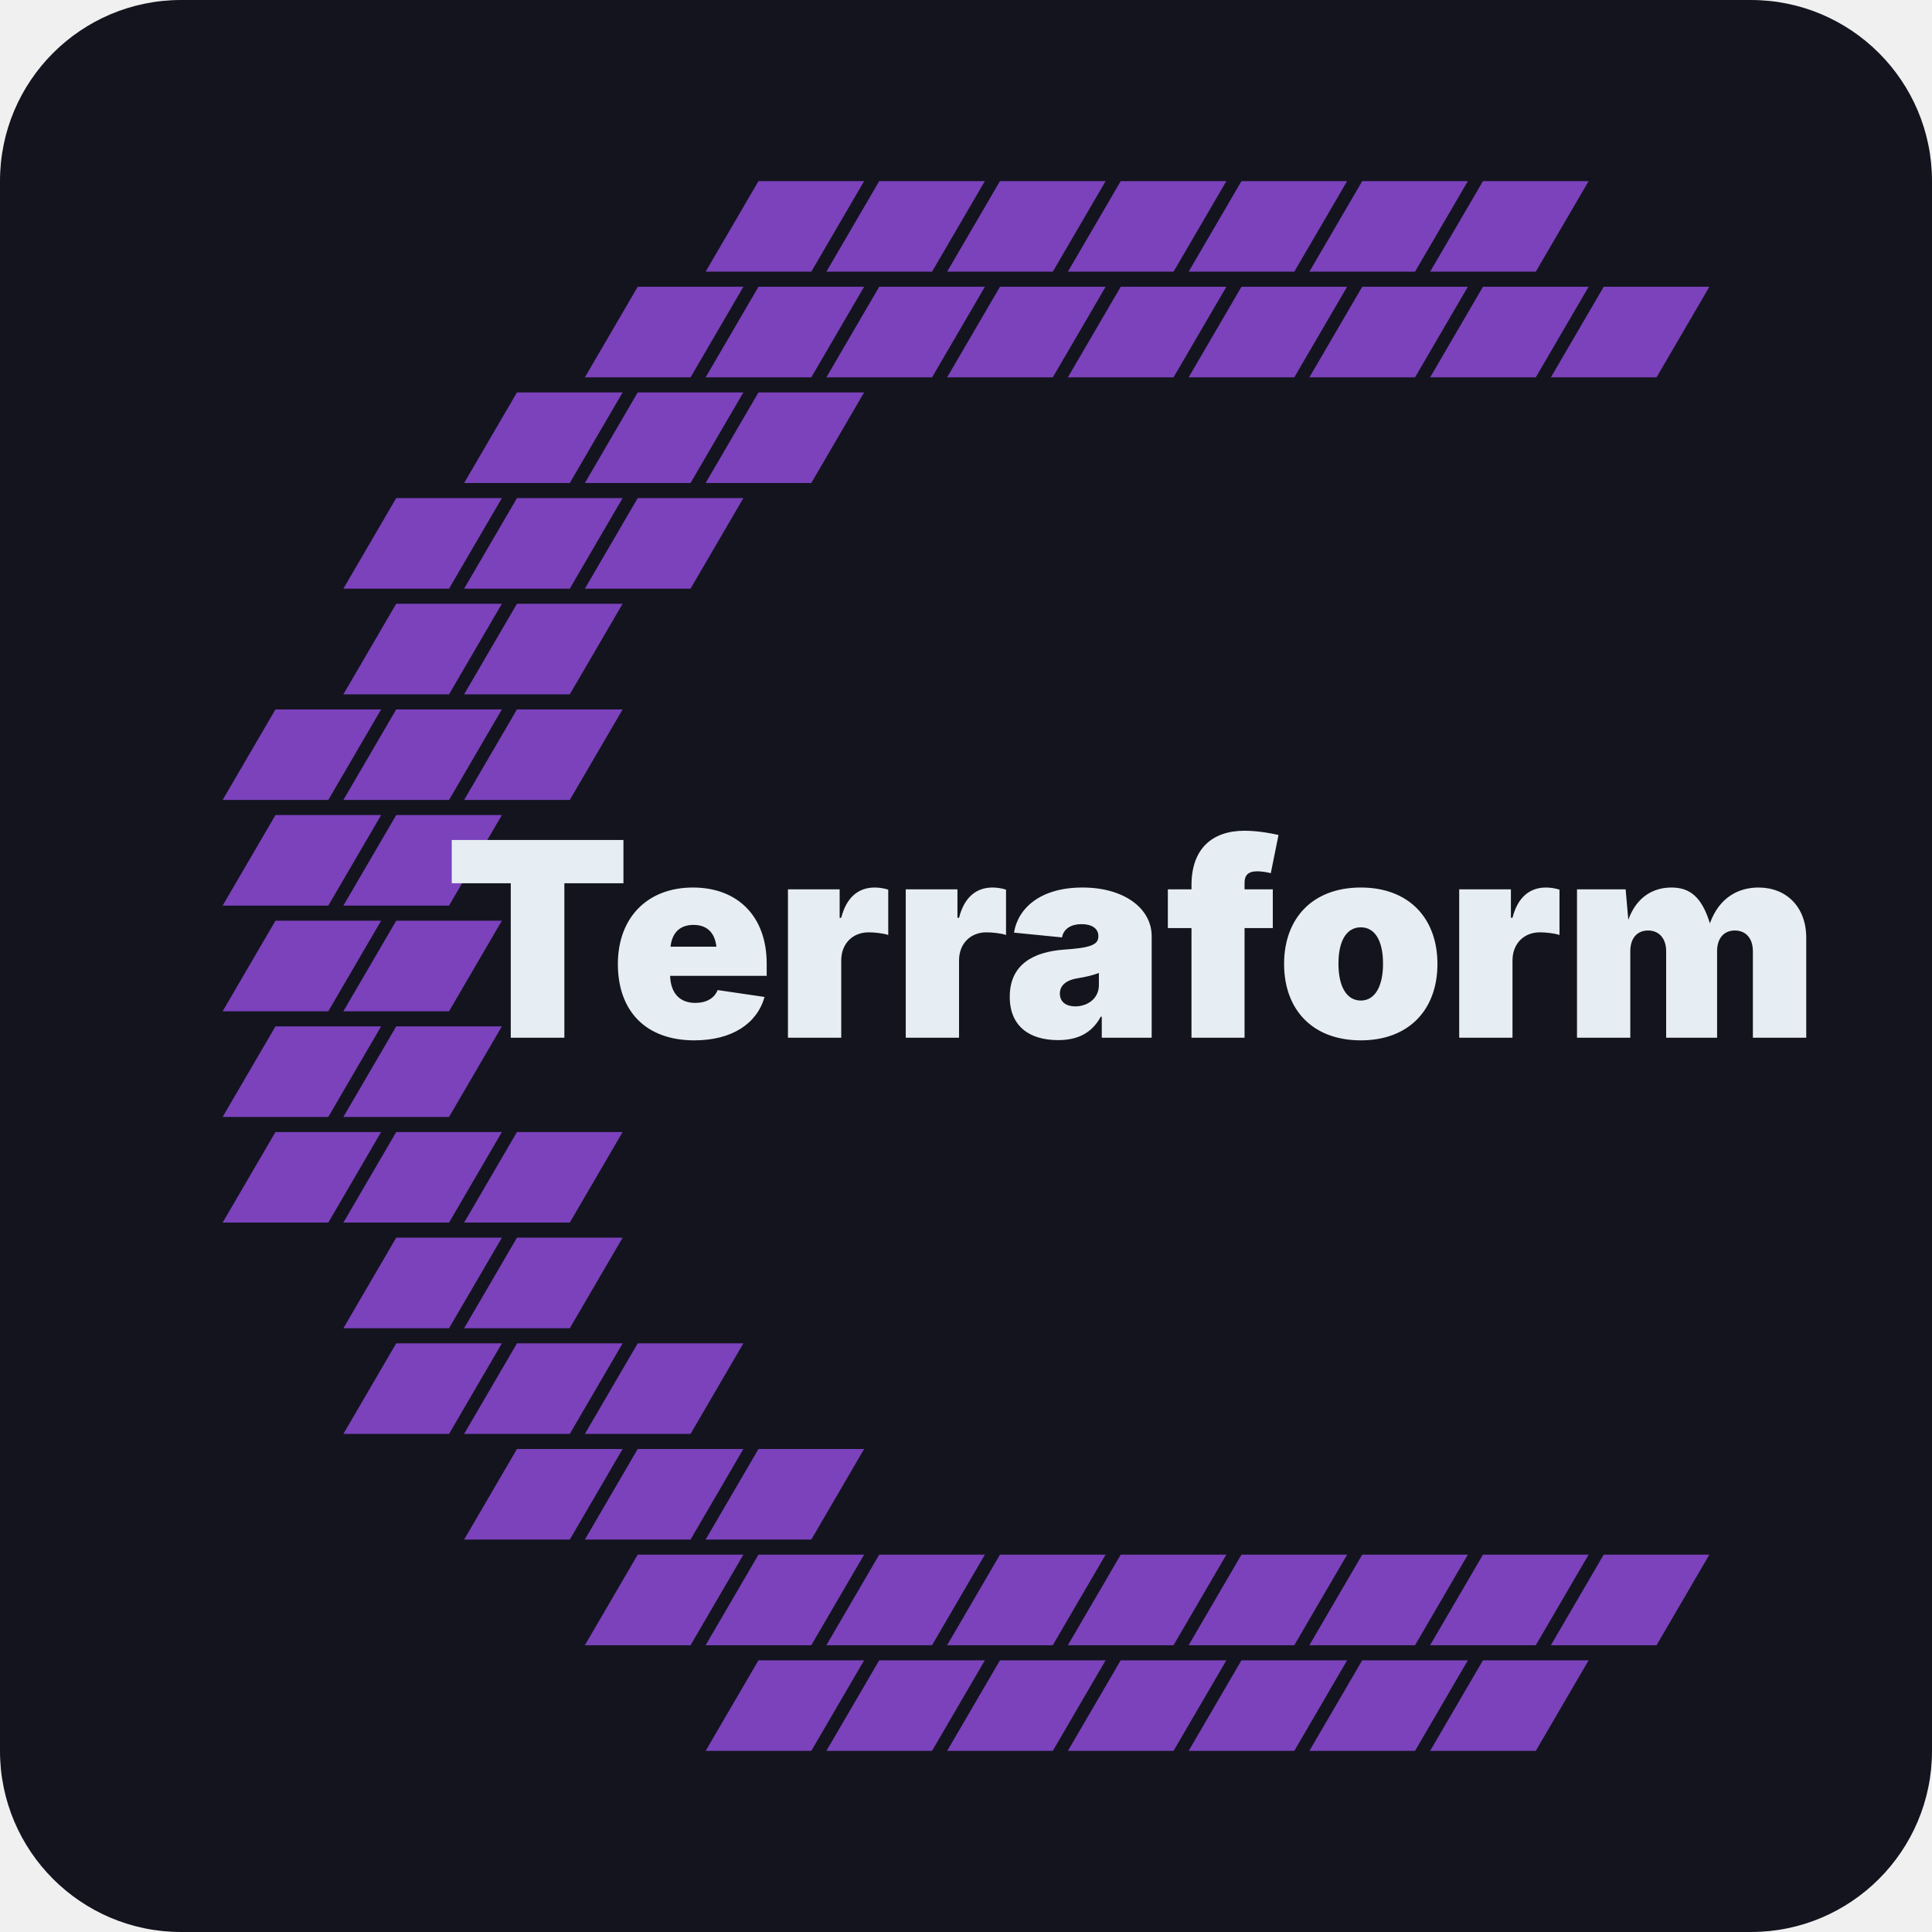
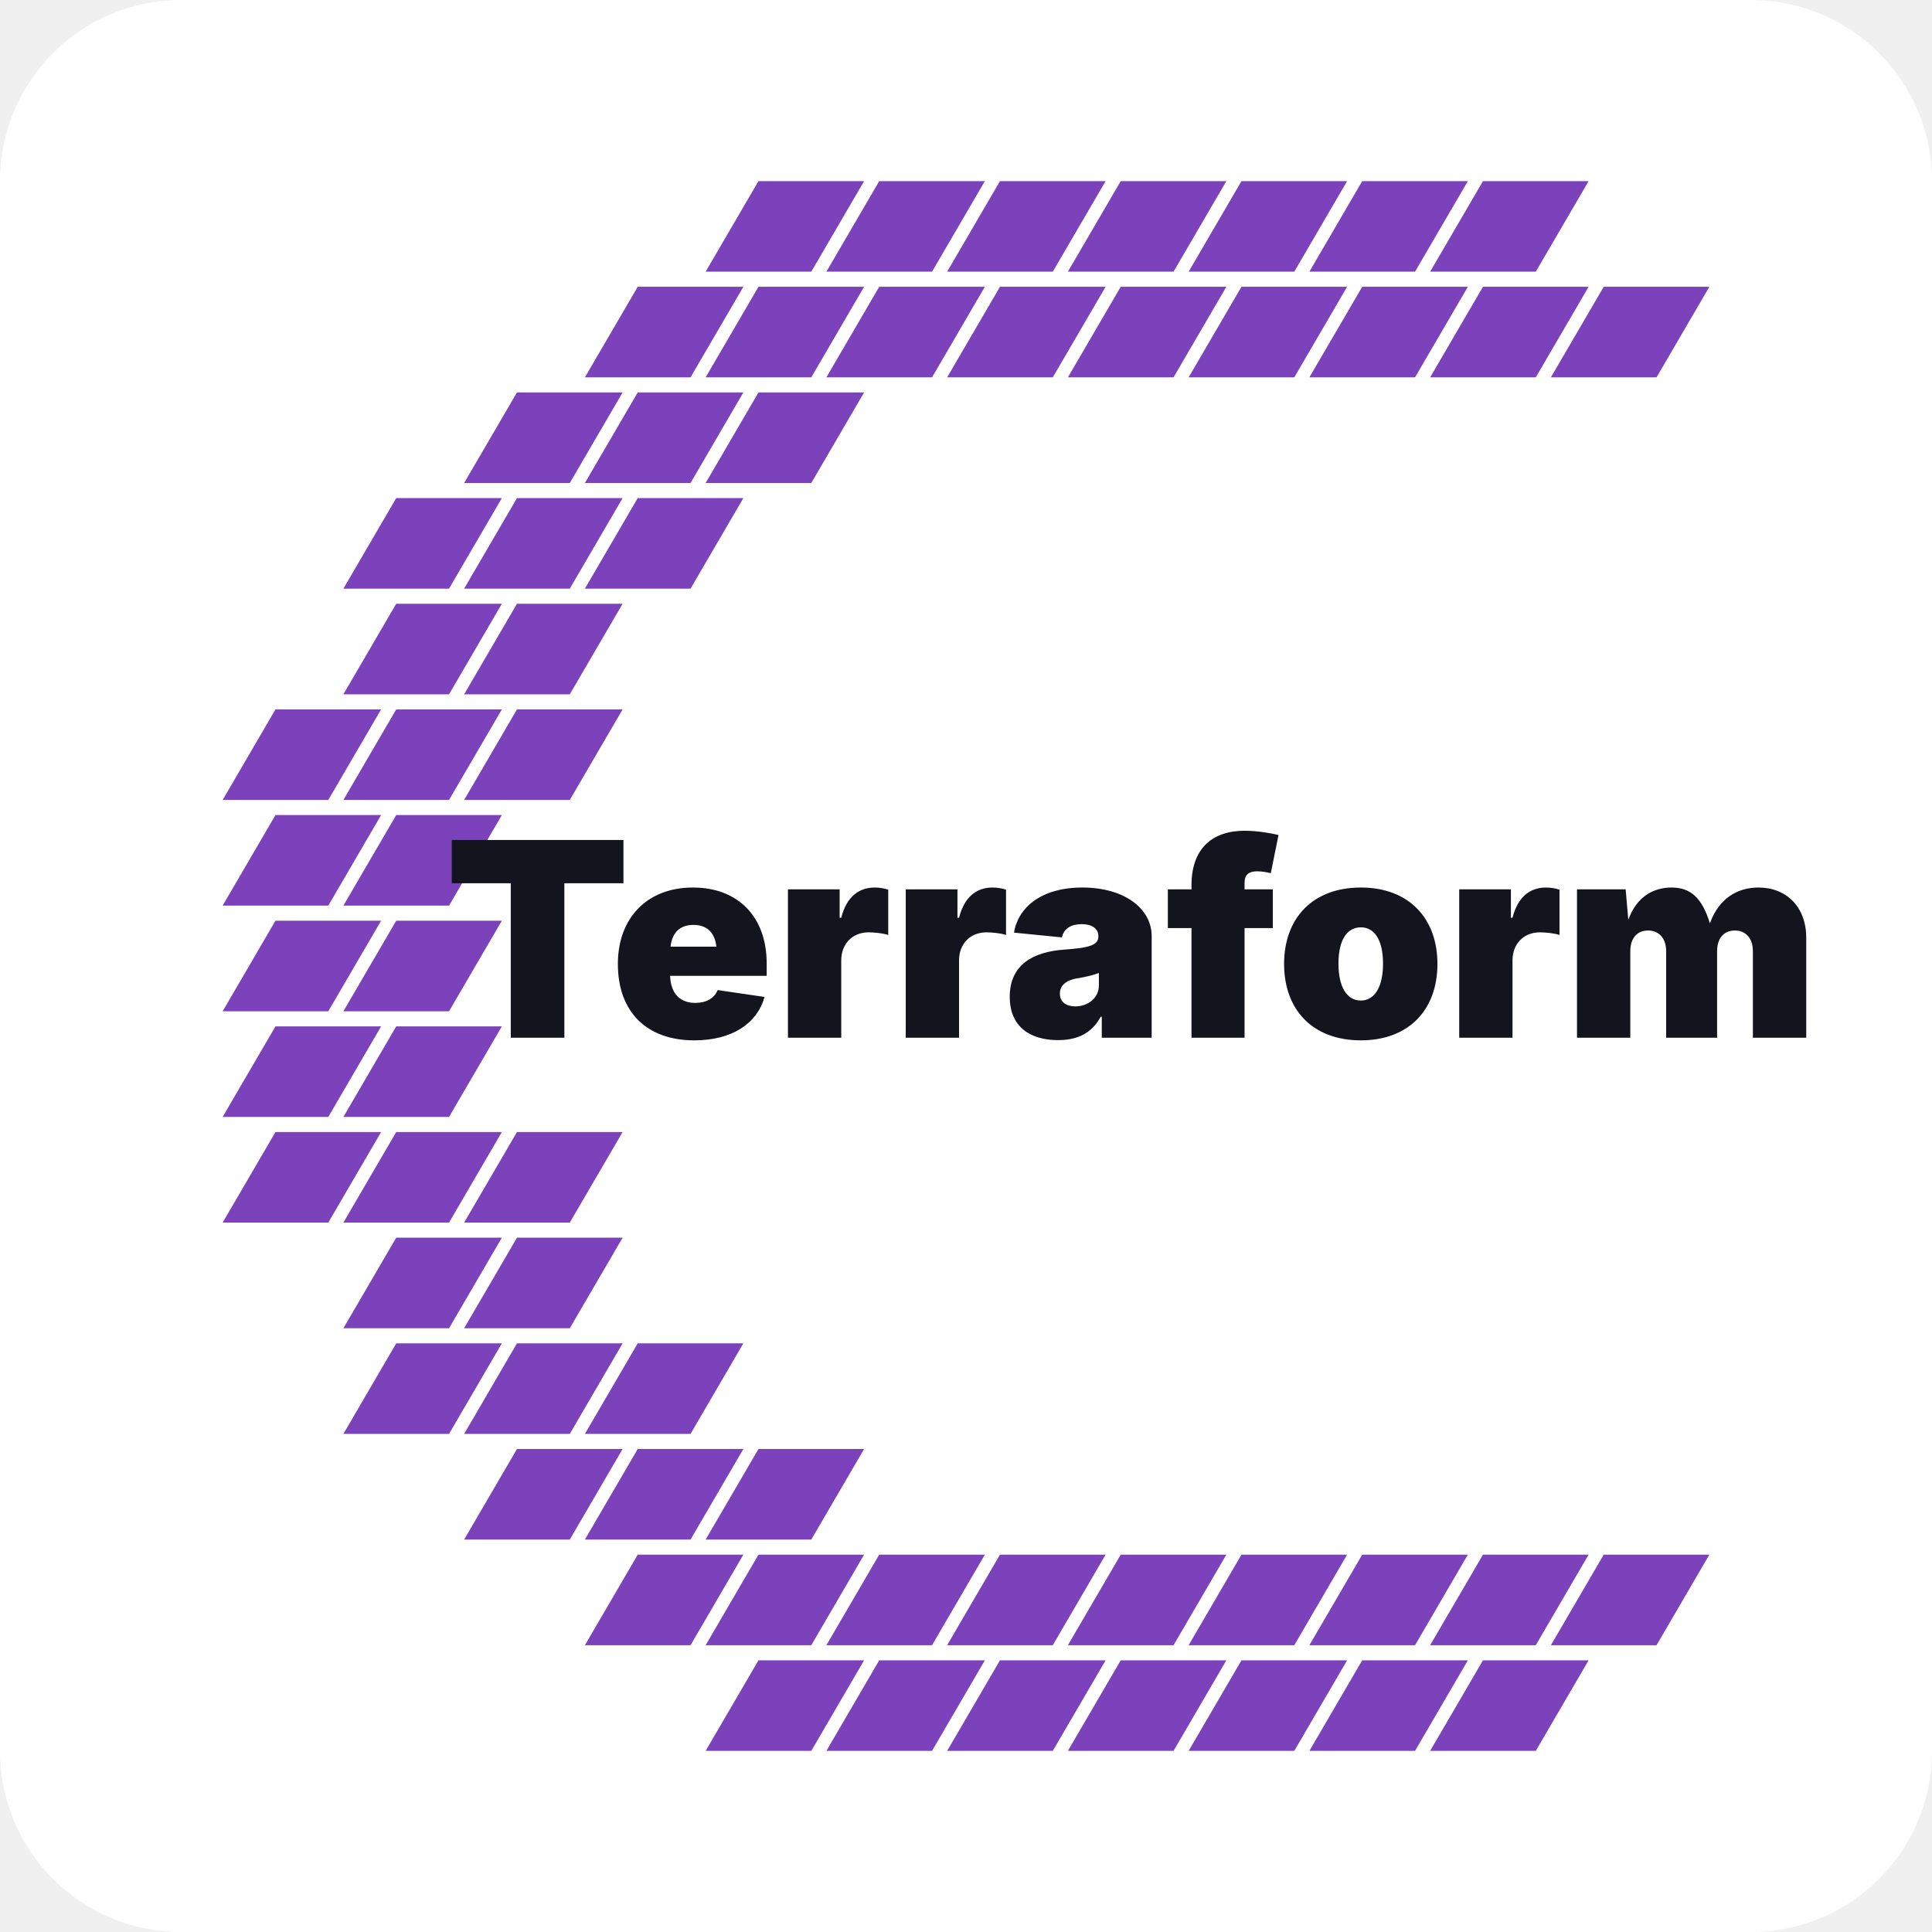
<svg xmlns="http://www.w3.org/2000/svg" viewBox="0 0 512 512">
-   <rect width="512" height="512" rx="48" fill="#14141F" />
+   <rect width="512" height="512" rx="48" fill="#FFFFFF" />
  <polygon points="187,72 215,72 229,48 201,48" fill="#7B42BC" />
  <polygon points="219,72 247,72 261,48 233,48" fill="#7B42BC" />
  <polygon points="251,72 279,72 293,48 265,48" fill="#7B42BC" />
  <polygon points="283,72 311,72 325,48 297,48" fill="#7B42BC" />
  <polygon points="315,72 343,72 357,48 329,48" fill="#7B42BC" />
  <polygon points="347,72 375,72 389,48 361,48" fill="#7B42BC" />
  <polygon points="379,72 407,72 421,48 393,48" fill="#7B42BC" />
  <polygon points="155,100 183,100 197,76 169,76" fill="#7B42BC" />
  <polygon points="187,100 215,100 229,76 201,76" fill="#7B42BC" />
  <polygon points="219,100 247,100 261,76 233,76" fill="#7B42BC" />
  <polygon points="251,100 279,100 293,76 265,76" fill="#7B42BC" />
  <polygon points="283,100 311,100 325,76 297,76" fill="#7B42BC" />
  <polygon points="315,100 343,100 357,76 329,76" fill="#7B42BC" />
  <polygon points="347,100 375,100 389,76 361,76" fill="#7B42BC" />
  <polygon points="379,100 407,100 421,76 393,76" fill="#7B42BC" />
  <polygon points="411,100 439,100 453,76 425,76" fill="#7B42BC" />
  <polygon points="123,128 151,128 165,104 137,104" fill="#7B42BC" />
  <polygon points="155,128 183,128 197,104 169,104" fill="#7B42BC" />
  <polygon points="187,128 215,128 229,104 201,104" fill="#7B42BC" />
  <polygon points="91,156 119,156 133,132 105,132" fill="#7B42BC" />
  <polygon points="123,156 151,156 165,132 137,132" fill="#7B42BC" />
  <polygon points="155,156 183,156 197,132 169,132" fill="#7B42BC" />
  <polygon points="91,184 119,184 133,160 105,160" fill="#7B42BC" />
  <polygon points="123,184 151,184 165,160 137,160" fill="#7B42BC" />
  <polygon points="59,212 87,212 101,188 73,188" fill="#7B42BC" />
  <polygon points="91,212 119,212 133,188 105,188" fill="#7B42BC" />
  <polygon points="123,212 151,212 165,188 137,188" fill="#7B42BC" />
  <polygon points="59,240 87,240 101,216 73,216" fill="#7B42BC" />
  <polygon points="91,240 119,240 133,216 105,216" fill="#7B42BC" />
  <polygon points="59,268 87,268 101,244 73,244" fill="#7B42BC" />
  <polygon points="91,268 119,268 133,244 105,244" fill="#7B42BC" />
  <polygon points="59,296 87,296 101,272 73,272" fill="#7B42BC" />
  <polygon points="91,296 119,296 133,272 105,272" fill="#7B42BC" />
  <polygon points="59,324 87,324 101,300 73,300" fill="#7B42BC" />
  <polygon points="91,324 119,324 133,300 105,300" fill="#7B42BC" />
  <polygon points="123,324 151,324 165,300 137,300" fill="#7B42BC" />
  <polygon points="91,352 119,352 133,328 105,328" fill="#7B42BC" />
  <polygon points="123,352 151,352 165,328 137,328" fill="#7B42BC" />
  <polygon points="91,380 119,380 133,356 105,356" fill="#7B42BC" />
  <polygon points="123,380 151,380 165,356 137,356" fill="#7B42BC" />
  <polygon points="155,380 183,380 197,356 169,356" fill="#7B42BC" />
  <polygon points="123,408 151,408 165,384 137,384" fill="#7B42BC" />
  <polygon points="155,408 183,408 197,384 169,384" fill="#7B42BC" />
  <polygon points="187,408 215,408 229,384 201,384" fill="#7B42BC" />
  <polygon points="155,436 183,436 197,412 169,412" fill="#7B42BC" />
  <polygon points="187,436 215,436 229,412 201,412" fill="#7B42BC" />
  <polygon points="219,436 247,436 261,412 233,412" fill="#7B42BC" />
  <polygon points="251,436 279,436 293,412 265,412" fill="#7B42BC" />
  <polygon points="283,436 311,436 325,412 297,412" fill="#7B42BC" />
  <polygon points="315,436 343,436 357,412 329,412" fill="#7B42BC" />
  <polygon points="347,436 375,436 389,412 361,412" fill="#7B42BC" />
  <polygon points="379,436 407,436 421,412 393,412" fill="#7B42BC" />
  <polygon points="411,436 439,436 453,412 425,412" fill="#7B42BC" />
  <polygon points="187,464 215,464 229,440 201,440" fill="#7B42BC" />
  <polygon points="219,464 247,464 261,440 233,440" fill="#7B42BC" />
  <polygon points="251,464 279,464 293,440 265,440" fill="#7B42BC" />
  <polygon points="283,464 311,464 325,440 297,440" fill="#7B42BC" />
  <polygon points="315,464 343,464 357,440 329,440" fill="#7B42BC" />
  <polygon points="347,464 375,464 389,440 361,440" fill="#7B42BC" />
  <polygon points="379,464 407,464 421,440 393,440" fill="#7B42BC" />
-   <text x="300" y="275" text-anchor="middle" font-family="Inter, -apple-system, BlinkMacSystemFont, 'Segoe UI', Roboto, Helvetica, Arial, sans-serif" font-size="72" font-weight="900" letter-spacing="0" fill="#E6EDF3">Terraform</text>
+   <text x="300" y="275" text-anchor="middle" font-family="Inter, -apple-system, BlinkMacSystemFont, 'Segoe UI', Roboto, Helvetica, Arial, sans-serif" font-size="72" font-weight="900" letter-spacing="0" fill="#14141F">Terraform</text>
</svg>
